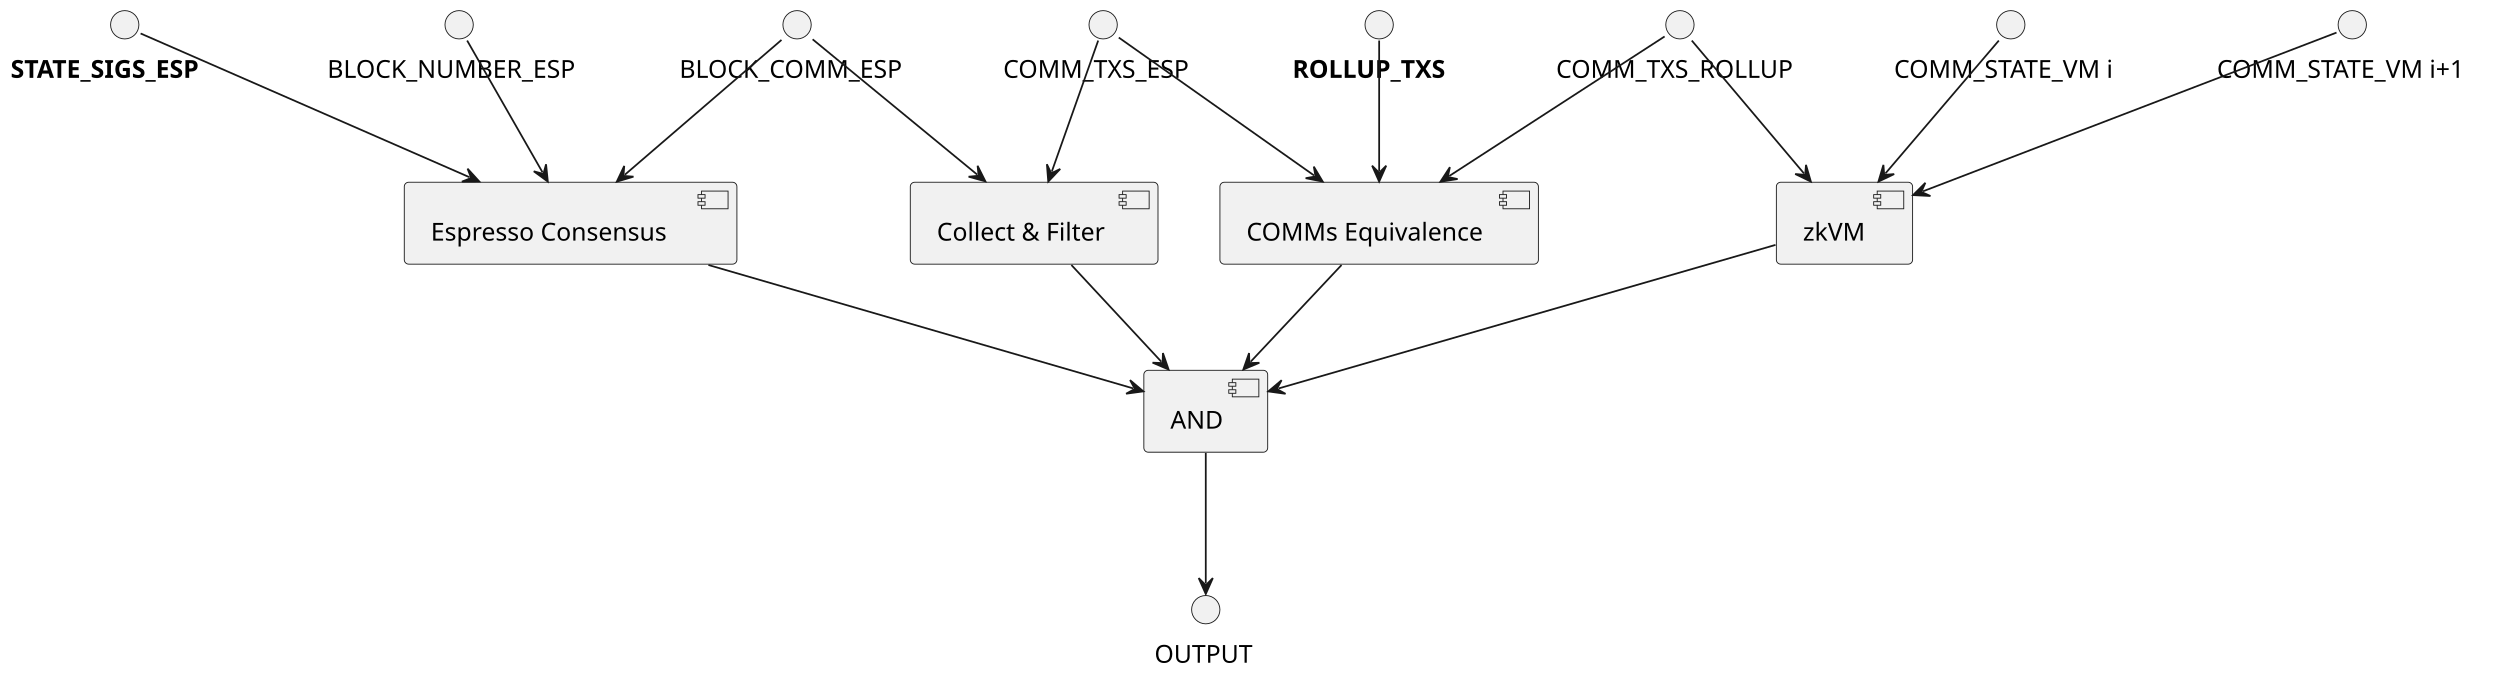
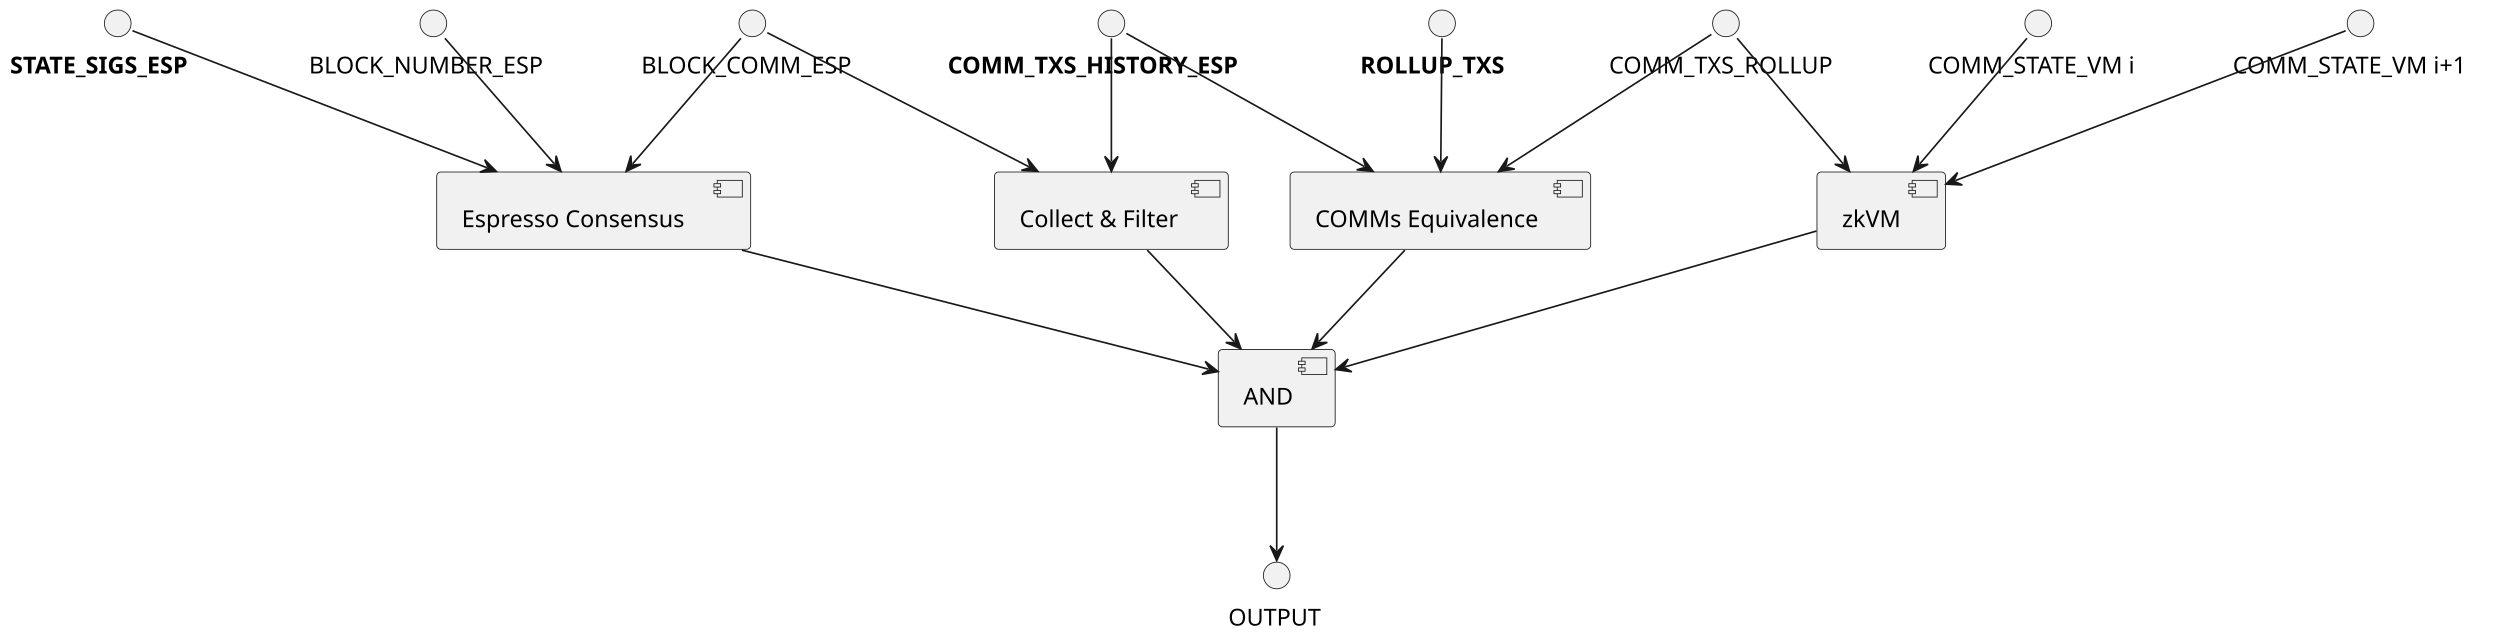
- <svg xmlns="http://www.w3.org/2000/svg" contentStyleType="text/css" height="383px" preserveAspectRatio="none" style="width:1413px;height:383px;background:#FFFFFF;" version="1.1" viewBox="0 0 1413 383" width="1413px" zoomAndPan="magnify">
+ <svg xmlns="http://www.w3.org/2000/svg" contentStyleType="text/css" height="383px" preserveAspectRatio="none" style="width:1497px;height:383px;background:#FFFFFF;" version="1.1" viewBox="0 0 1497 383" width="1497px" zoomAndPan="magnify">
  <defs />
  <g>
    <g id="elem_EspCons">
-       <rect fill="#F1F1F1" height="46.297" rx="2.5" ry="2.5" style="stroke:#181818;stroke-width:0.5;" width="188" x="228.5" y="103" />
-       <rect fill="#F1F1F1" height="10" style="stroke:#181818;stroke-width:0.5;" width="15" x="396.5" y="108" />
-       <rect fill="#F1F1F1" height="2" style="stroke:#181818;stroke-width:0.5;" width="4" x="394.5" y="110" />
-       <rect fill="#F1F1F1" height="2" style="stroke:#181818;stroke-width:0.5;" width="4" x="394.5" y="114" />
-       <text fill="#000000" font-family="sans-serif" font-size="14" lengthAdjust="spacing" textLength="148" x="243.5" y="135.995">Espresso Consensus</text>
+       <rect fill="#F1F1F1" height="46.297" rx="2.5" ry="2.5" style="stroke:#181818;stroke-width:0.5;" width="188" x="261.5" y="103" />
+       <rect fill="#F1F1F1" height="10" style="stroke:#181818;stroke-width:0.5;" width="15" x="429.5" y="108" />
+       <rect fill="#F1F1F1" height="2" style="stroke:#181818;stroke-width:0.5;" width="4" x="427.5" y="110" />
+       <rect fill="#F1F1F1" height="2" style="stroke:#181818;stroke-width:0.5;" width="4" x="427.5" y="114" />
+       <text fill="#000000" font-family="sans-serif" font-size="14" lengthAdjust="spacing" textLength="148" x="276.5" y="135.995">Espresso Consensus</text>
    </g>
    <g id="elem_CF">
-       <rect fill="#F1F1F1" height="46.297" rx="2.5" ry="2.5" style="stroke:#181818;stroke-width:0.5;" width="140" x="514.5" y="103" />
-       <rect fill="#F1F1F1" height="10" style="stroke:#181818;stroke-width:0.5;" width="15" x="634.5" y="108" />
-       <rect fill="#F1F1F1" height="2" style="stroke:#181818;stroke-width:0.5;" width="4" x="632.5" y="110" />
-       <rect fill="#F1F1F1" height="2" style="stroke:#181818;stroke-width:0.5;" width="4" x="632.5" y="114" />
-       <text fill="#000000" font-family="sans-serif" font-size="14" lengthAdjust="spacing" textLength="100" x="529.5" y="135.995">Collect &amp; Filter</text>
+       <rect fill="#F1F1F1" height="46.297" rx="2.5" ry="2.5" style="stroke:#181818;stroke-width:0.5;" width="140" x="595.5" y="103" />
+       <rect fill="#F1F1F1" height="10" style="stroke:#181818;stroke-width:0.5;" width="15" x="715.5" y="108" />
+       <rect fill="#F1F1F1" height="2" style="stroke:#181818;stroke-width:0.5;" width="4" x="713.5" y="110" />
+       <rect fill="#F1F1F1" height="2" style="stroke:#181818;stroke-width:0.5;" width="4" x="713.5" y="114" />
+       <text fill="#000000" font-family="sans-serif" font-size="14" lengthAdjust="spacing" textLength="100" x="610.5" y="135.995">Collect &amp; Filter</text>
    </g>
    <g id="elem_CE">
-       <rect fill="#F1F1F1" height="46.297" rx="2.5" ry="2.5" style="stroke:#181818;stroke-width:0.5;" width="180" x="689.5" y="103" />
-       <rect fill="#F1F1F1" height="10" style="stroke:#181818;stroke-width:0.5;" width="15" x="849.5" y="108" />
-       <rect fill="#F1F1F1" height="2" style="stroke:#181818;stroke-width:0.5;" width="4" x="847.5" y="110" />
-       <rect fill="#F1F1F1" height="2" style="stroke:#181818;stroke-width:0.5;" width="4" x="847.5" y="114" />
-       <text fill="#000000" font-family="sans-serif" font-size="14" lengthAdjust="spacing" textLength="140" x="704.5" y="135.995">COMMs Equivalence</text>
+       <rect fill="#F1F1F1" height="46.297" rx="2.5" ry="2.5" style="stroke:#181818;stroke-width:0.5;" width="180" x="772.5" y="103" />
+       <rect fill="#F1F1F1" height="10" style="stroke:#181818;stroke-width:0.5;" width="15" x="932.5" y="108" />
+       <rect fill="#F1F1F1" height="2" style="stroke:#181818;stroke-width:0.5;" width="4" x="930.5" y="110" />
+       <rect fill="#F1F1F1" height="2" style="stroke:#181818;stroke-width:0.5;" width="4" x="930.5" y="114" />
+       <text fill="#000000" font-family="sans-serif" font-size="14" lengthAdjust="spacing" textLength="140" x="787.5" y="135.995">COMMs Equivalence</text>
    </g>
    <g id="elem_AND">
-       <rect fill="#F1F1F1" height="46.297" rx="2.5" ry="2.5" style="stroke:#181818;stroke-width:0.5;" width="70" x="646.5" y="209.29" />
-       <rect fill="#F1F1F1" height="10" style="stroke:#181818;stroke-width:0.5;" width="15" x="696.5" y="214.29" />
-       <rect fill="#F1F1F1" height="2" style="stroke:#181818;stroke-width:0.5;" width="4" x="694.5" y="216.29" />
-       <rect fill="#F1F1F1" height="2" style="stroke:#181818;stroke-width:0.5;" width="4" x="694.5" y="220.29" />
-       <text fill="#000000" font-family="sans-serif" font-size="14" lengthAdjust="spacing" textLength="30" x="661.5" y="242.285">AND</text>
+       <rect fill="#F1F1F1" height="46.297" rx="2.5" ry="2.5" style="stroke:#181818;stroke-width:0.5;" width="70" x="729.5" y="209.29" />
+       <rect fill="#F1F1F1" height="10" style="stroke:#181818;stroke-width:0.5;" width="15" x="779.5" y="214.29" />
+       <rect fill="#F1F1F1" height="2" style="stroke:#181818;stroke-width:0.5;" width="4" x="777.5" y="216.29" />
+       <rect fill="#F1F1F1" height="2" style="stroke:#181818;stroke-width:0.5;" width="4" x="777.5" y="220.29" />
+       <text fill="#000000" font-family="sans-serif" font-size="14" lengthAdjust="spacing" textLength="30" x="744.5" y="242.285">AND</text>
    </g>
    <g id="elem_ZK">
-       <rect fill="#F1F1F1" height="46.297" rx="2.5" ry="2.5" style="stroke:#181818;stroke-width:0.5;" width="77" x="1004" y="103" />
-       <rect fill="#F1F1F1" height="10" style="stroke:#181818;stroke-width:0.5;" width="15" x="1061" y="108" />
-       <rect fill="#F1F1F1" height="2" style="stroke:#181818;stroke-width:0.5;" width="4" x="1059" y="110" />
-       <rect fill="#F1F1F1" height="2" style="stroke:#181818;stroke-width:0.5;" width="4" x="1059" y="114" />
-       <text fill="#000000" font-family="sans-serif" font-size="14" lengthAdjust="spacing" textLength="37" x="1019" y="135.995">zkVM</text>
+       <rect fill="#F1F1F1" height="46.297" rx="2.5" ry="2.5" style="stroke:#181818;stroke-width:0.5;" width="77" x="1088" y="103" />
+       <rect fill="#F1F1F1" height="10" style="stroke:#181818;stroke-width:0.5;" width="15" x="1145" y="108" />
+       <rect fill="#F1F1F1" height="2" style="stroke:#181818;stroke-width:0.5;" width="4" x="1143" y="110" />
+       <rect fill="#F1F1F1" height="2" style="stroke:#181818;stroke-width:0.5;" width="4" x="1143" y="114" />
+       <text fill="#000000" font-family="sans-serif" font-size="14" lengthAdjust="spacing" textLength="37" x="1103" y="135.995">zkVM</text>
    </g>
    <g id="elem_BLOCK_COMM_ESP">
      <ellipse cx="450.5" cy="14" fill="#F1F1F1" rx="8" ry="8" style="stroke:#181818;stroke-width:0.5;" />
      <text fill="#000000" font-family="sans-serif" font-size="14" lengthAdjust="spacing" textLength="133" x="384" y="43.995">BLOCK_COMM_ESP</text>
    </g>
    <g id="elem_&lt;b&gt;STATE_SIGS_ESP&lt;/b&gt;">
      <ellipse cx="70.5" cy="14" fill="#F1F1F1" rx="8" ry="8" style="stroke:#181818;stroke-width:0.5;" />
      <text fill="#000000" font-family="sans-serif" font-size="14" font-weight="bold" lengthAdjust="spacing" textLength="129" x="6" y="43.995">STATE_SIGS_ESP</text>
    </g>
    <g id="elem_BLOCK_NUMBER_ESP">
      <ellipse cx="259.5" cy="14" fill="#F1F1F1" rx="8" ry="8" style="stroke:#181818;stroke-width:0.5;" />
      <text fill="#000000" font-family="sans-serif" font-size="14" lengthAdjust="spacing" textLength="149" x="185" y="43.995">BLOCK_NUMBER_ESP</text>
    </g>
    <g id="elem_&lt;b&gt;ROLLUP_TXS&lt;/b&gt;">
-       <ellipse cx="779.5" cy="14" fill="#F1F1F1" rx="8" ry="8" style="stroke:#181818;stroke-width:0.5;" />
-       <text fill="#000000" font-family="sans-serif" font-size="14" font-weight="bold" lengthAdjust="spacing" textLength="98" x="730.5" y="43.995">ROLLUP_TXS</text>
+       <ellipse cx="863.5" cy="14" fill="#F1F1F1" rx="8" ry="8" style="stroke:#181818;stroke-width:0.5;" />
+       <text fill="#000000" font-family="sans-serif" font-size="14" font-weight="bold" lengthAdjust="spacing" textLength="98" x="814.5" y="43.995">ROLLUP_TXS</text>
    </g>
    <g id="elem_COMM_TXS_ROLLUP">
-       <ellipse cx="949.5" cy="14" fill="#F1F1F1" rx="8" ry="8" style="stroke:#181818;stroke-width:0.5;" />
-       <text fill="#000000" font-family="sans-serif" font-size="14" lengthAdjust="spacing" textLength="140" x="879.5" y="43.995">COMM_TXS_ROLLUP</text>
+       <ellipse cx="1033.5" cy="14" fill="#F1F1F1" rx="8" ry="8" style="stroke:#181818;stroke-width:0.5;" />
+       <text fill="#000000" font-family="sans-serif" font-size="14" lengthAdjust="spacing" textLength="140" x="963.5" y="43.995">COMM_TXS_ROLLUP</text>
    </g>
-     <g id="elem_COMM_TXS_ESP">
-       <ellipse cx="623.5" cy="14" fill="#F1F1F1" rx="8" ry="8" style="stroke:#181818;stroke-width:0.5;" />
-       <text fill="#000000" font-family="sans-serif" font-size="14" lengthAdjust="spacing" textLength="113" x="567" y="43.995">COMM_TXS_ESP</text>
+     <g id="elem_&lt;b&gt;COMM_TXS_HISTORY_ESP&lt;/b&gt;">
+       <ellipse cx="665.5" cy="14" fill="#F1F1F1" rx="8" ry="8" style="stroke:#181818;stroke-width:0.5;" />
+       <text fill="#000000" font-family="sans-serif" font-size="14" font-weight="bold" lengthAdjust="spacing" textLength="196" x="567.5" y="43.995">COMM_TXS_HISTORY_ESP</text>
    </g>
    <g id="elem_COMM_STATE_VM i">
-       <ellipse cx="1136.5" cy="14" fill="#F1F1F1" rx="8" ry="8" style="stroke:#181818;stroke-width:0.5;" />
-       <text fill="#000000" font-family="sans-serif" font-size="14" lengthAdjust="spacing" textLength="132" x="1070.5" y="43.995">COMM_STATE_VM i</text>
+       <ellipse cx="1220.5" cy="14" fill="#F1F1F1" rx="8" ry="8" style="stroke:#181818;stroke-width:0.5;" />
+       <text fill="#000000" font-family="sans-serif" font-size="14" lengthAdjust="spacing" textLength="132" x="1154.5" y="43.995">COMM_STATE_VM i</text>
    </g>
    <g id="elem_COMM_STATE_VM i+1">
-       <ellipse cx="1329.5" cy="14" fill="#F1F1F1" rx="8" ry="8" style="stroke:#181818;stroke-width:0.5;" />
-       <text fill="#000000" font-family="sans-serif" font-size="14" lengthAdjust="spacing" textLength="153" x="1253" y="43.995">COMM_STATE_VM i+1</text>
+       <ellipse cx="1413.5" cy="14" fill="#F1F1F1" rx="8" ry="8" style="stroke:#181818;stroke-width:0.5;" />
+       <text fill="#000000" font-family="sans-serif" font-size="14" lengthAdjust="spacing" textLength="153" x="1337" y="43.995">COMM_STATE_VM i+1</text>
    </g>
    <g id="elem_OUTPUT">
-       <ellipse cx="681.5" cy="344.59" fill="#F1F1F1" rx="8" ry="8" style="stroke:#181818;stroke-width:0.5;" />
-       <text fill="#000000" font-family="sans-serif" font-size="14" lengthAdjust="spacing" textLength="58" x="652.5" y="374.585">OUTPUT</text>
+       <ellipse cx="764.5" cy="344.59" fill="#F1F1F1" rx="8" ry="8" style="stroke:#181818;stroke-width:0.5;" />
+       <text fill="#000000" font-family="sans-serif" font-size="14" lengthAdjust="spacing" textLength="58" x="735.5" y="374.585">OUTPUT</text>
    </g>
    <g id="link_BLOCK_COMM_ESP_EspCons">
-       <path d="M441.7,22.57 C422.78,38.85 382.138,73.827 353.148,98.767 " fill="none" id="BLOCK_COMM_ESP-to-EspCons" style="stroke:#181818;stroke-width:1.0;" />
-       <polygon fill="#181818" points="348.6,102.68,358.031,99.843,352.39,99.419,352.814,93.778,348.6,102.68" style="stroke:#181818;stroke-width:1.0;" />
+       <path d="M443.67,22.92 C429.46,39.39 400.189,73.337 378.829,98.097 " fill="none" id="BLOCK_COMM_ESP-to-EspCons" style="stroke:#181818;stroke-width:1.0;" />
+       <polygon fill="#181818" points="374.91,102.64,383.818,98.438,378.176,98.854,377.76,93.213,374.91,102.64" style="stroke:#181818;stroke-width:1.0;" />
    </g>
    <g id="link_&lt;b&gt;STATE_SIGS_ESP&lt;/b&gt;_EspCons">
-       <path d="M79.47,18.92 C109.63,32.1 203.472,73.117 265.412,100.197 " fill="none" id="&lt;b&gt;STATE_SIGS_ESP&lt;/b&gt;-to-EspCons" style="stroke:#181818;stroke-width:1.0;" />
-       <polygon fill="#181818" points="270.91,102.6,264.266,95.33,266.329,100.597,261.061,102.66,270.91,102.6" style="stroke:#181818;stroke-width:1.0;" />
+       <path d="M79.34,18.41 C111.8,30.96 220.613,73.007 291.584,100.437 " fill="none" id="&lt;b&gt;STATE_SIGS_ESP&lt;/b&gt;-to-EspCons" style="stroke:#181818;stroke-width:1.0;" />
+       <polygon fill="#181818" points="297.18,102.6,290.227,95.624,292.516,100.797,287.343,103.086,297.18,102.6" style="stroke:#181818;stroke-width:1.0;" />
    </g>
    <g id="link_BLOCK_NUMBER_ESP_EspCons">
-       <path d="M264.03,22.92 C273.45,39.39 292.48,72.672 306.65,97.433 " fill="none" id="BLOCK_NUMBER_ESP-to-EspCons" style="stroke:#181818;stroke-width:1.0;" />
-       <polygon fill="#181818" points="309.63,102.64,308.631,92.842,307.147,98.3,301.688,96.816,309.63,102.64" style="stroke:#181818;stroke-width:1.0;" />
+       <path d="M266.4,22.92 C280.76,39.39 310.357,73.358 331.947,98.118 " fill="none" id="BLOCK_NUMBER_ESP-to-EspCons" style="stroke:#181818;stroke-width:1.0;" />
+       <polygon fill="#181818" points="335.89,102.64,332.99,93.228,332.604,98.871,326.96,98.486,335.89,102.64" style="stroke:#181818;stroke-width:1.0;" />
    </g>
    <g id="link_BLOCK_COMM_ESP_CF">
-       <path d="M459.29,22.22 C478.8,38.26 521.745,73.56 552.315,98.69 " fill="none" id="BLOCK_COMM_ESP-to-CF" style="stroke:#181818;stroke-width:1.0;" />
-       <polygon fill="#181818" points="556.95,102.5,552.538,93.695,553.087,99.325,547.457,99.875,556.95,102.5" style="stroke:#181818;stroke-width:1.0;" />
+       <path d="M459.46,19.59 C486.64,33.51 564.1,73.194 616.09,99.834 " fill="none" id="BLOCK_COMM_ESP-to-CF" style="stroke:#181818;stroke-width:1.0;" />
+       <polygon fill="#181818" points="621.43,102.57,615.244,94.906,616.98,100.29,611.596,102.026,621.43,102.57" style="stroke:#181818;stroke-width:1.0;" />
    </g>
    <g id="link_&lt;b&gt;ROLLUP_TXS&lt;/b&gt;_CE">
-       <path d="M779.5,22.92 C779.5,39.39 779.5,71.88 779.5,96.64 " fill="none" id="&lt;b&gt;ROLLUP_TXS&lt;/b&gt;-to-CE" style="stroke:#181818;stroke-width:1.0;" />
-       <polygon fill="#181818" points="779.5,102.64,783.5,93.64,779.5,97.64,775.5,93.64,779.5,102.64" style="stroke:#181818;stroke-width:1.0;" />
+       <path d="M863.43,22.92 C863.28,39.39 862.986,71.88 862.756,96.64 " fill="none" id="&lt;b&gt;ROLLUP_TXS&lt;/b&gt;-to-CE" style="stroke:#181818;stroke-width:1.0;" />
+       <polygon fill="#181818" points="862.7,102.64,866.783,93.677,862.746,97.64,858.784,93.603,862.7,102.64" style="stroke:#181818;stroke-width:1.0;" />
    </g>
    <g id="link_COMM_TXS_ROLLUP_CE">
-       <path d="M940.84,20.61 C917.83,35.52 859.265,73.457 819.135,99.467 " fill="none" id="COMM_TXS_ROLLUP-to-CE" style="stroke:#181818;stroke-width:1.0;" />
-       <polygon fill="#181818" points="814.1,102.73,823.828,101.192,818.296,100.01,819.477,94.478,814.1,102.73" style="stroke:#181818;stroke-width:1.0;" />
+       <path d="M1024.78,20.61 C1001.64,35.52 942.714,73.47 902.344,99.48 " fill="none" id="COMM_TXS_ROLLUP-to-CE" style="stroke:#181818;stroke-width:1.0;" />
+       <polygon fill="#181818" points="897.3,102.73,907.032,101.218,901.503,100.022,902.699,94.493,897.3,102.73" style="stroke:#181818;stroke-width:1.0;" />
    </g>
-     <g id="link_COMM_TXS_ESP_CE">
-       <path d="M632.33,21.23 C654.12,36.62 706.379,73.508 742.709,99.168 " fill="none" id="COMM_TXS_ESP-to-CE" style="stroke:#181818;stroke-width:1.0;" />
-       <polygon fill="#181818" points="747.61,102.63,742.566,94.171,743.526,99.745,737.951,100.705,747.61,102.63" style="stroke:#181818;stroke-width:1.0;" />
+     <g id="link_&lt;b&gt;COMM_TXS_HISTORY_ESP&lt;/b&gt;_CE">
+       <path d="M674.48,20.02 C700.14,34.37 769.783,73.302 816.943,99.672 " fill="none" id="&lt;b&gt;COMM_TXS_HISTORY_ESP&lt;/b&gt;-to-CE" style="stroke:#181818;stroke-width:1.0;" />
+       <polygon fill="#181818" points="822.18,102.6,816.277,94.716,817.816,100.16,812.372,101.699,822.18,102.6" style="stroke:#181818;stroke-width:1.0;" />
    </g>
-     <g id="link_COMM_TXS_ESP_CF">
-       <path d="M620.7,22.92 C614.86,39.39 603.243,72.224 594.473,96.984 " fill="none" id="COMM_TXS_ESP-to-CF" style="stroke:#181818;stroke-width:1.0;" />
-       <polygon fill="#181818" points="592.47,102.64,599.245,95.492,594.139,97.927,591.704,92.821,592.47,102.64" style="stroke:#181818;stroke-width:1.0;" />
+     <g id="link_&lt;b&gt;COMM_TXS_HISTORY_ESP&lt;/b&gt;_CF">
+       <path d="M665.5,22.92 C665.5,39.39 665.5,71.88 665.5,96.64 " fill="none" id="&lt;b&gt;COMM_TXS_HISTORY_ESP&lt;/b&gt;-to-CF" style="stroke:#181818;stroke-width:1.0;" />
+       <polygon fill="#181818" points="665.5,102.64,669.5,93.64,665.5,97.64,661.5,93.64,665.5,102.64" style="stroke:#181818;stroke-width:1.0;" />
    </g>
    <g id="link_COMM_STATE_VM i_ZK">
-       <path d="M1129.74,22.92 C1115.68,39.39 1086.736,73.317 1065.596,98.077 " fill="none" id="COMM_STATE_VM i-to-ZK" style="stroke:#181818;stroke-width:1.0;" />
-       <polygon fill="#181818" points="1061.7,102.64,1070.586,98.393,1064.947,98.837,1064.502,93.198,1061.7,102.64" style="stroke:#181818;stroke-width:1.0;" />
+       <path d="M1213.74,22.92 C1199.68,39.39 1170.736,73.317 1149.596,98.077 " fill="none" id="COMM_STATE_VM i-to-ZK" style="stroke:#181818;stroke-width:1.0;" />
+       <polygon fill="#181818" points="1145.7,102.64,1154.586,98.393,1148.947,98.837,1148.502,93.198,1145.7,102.64" style="stroke:#181818;stroke-width:1.0;" />
    </g>
    <g id="link_COMM_STATE_VM i+1_ZK">
-       <path d="M1320.6,18.41 C1284.64,32.21 1154.472,82.17 1086.852,108.12 " fill="none" id="COMM_STATE_VM i+1-to-ZK" style="stroke:#181818;stroke-width:1.0;" />
-       <polygon fill="#181818" points="1081.25,110.27,1091.086,110.78,1085.918,108.479,1088.219,103.311,1081.25,110.27" style="stroke:#181818;stroke-width:1.0;" />
+       <path d="M1404.6,18.41 C1368.64,32.21 1238.472,82.17 1170.852,108.12 " fill="none" id="COMM_STATE_VM i+1-to-ZK" style="stroke:#181818;stroke-width:1.0;" />
+       <polygon fill="#181818" points="1165.25,110.27,1175.086,110.78,1169.918,108.479,1172.219,103.311,1165.25,110.27" style="stroke:#181818;stroke-width:1.0;" />
    </g>
    <g id="link_COMM_TXS_ROLLUP_ZK">
-       <path d="M956.19,22.92 C970.1,39.39 998.719,73.296 1019.629,98.056 " fill="none" id="COMM_TXS_ROLLUP-to-ZK" style="stroke:#181818;stroke-width:1.0;" />
-       <polygon fill="#181818" points="1023.5,102.64,1020.749,93.183,1020.274,98.82,1014.637,98.345,1023.5,102.64" style="stroke:#181818;stroke-width:1.0;" />
+       <path d="M1040.19,22.92 C1054.1,39.39 1082.719,73.296 1103.629,98.056 " fill="none" id="COMM_TXS_ROLLUP-to-ZK" style="stroke:#181818;stroke-width:1.0;" />
+       <polygon fill="#181818" points="1107.5,102.64,1104.749,93.183,1104.274,98.82,1098.637,98.345,1107.5,102.64" style="stroke:#181818;stroke-width:1.0;" />
    </g>
    <g id="link_EspCons_AND">
-       <path d="M400.4,149.78 C476.7,171.94 583.758,203.046 640.468,219.526 " fill="none" id="EspCons-to-AND" style="stroke:#181818;stroke-width:1.0;" />
-       <polygon fill="#181818" points="646.23,221.2,638.704,214.847,641.429,219.805,636.471,222.53,646.23,221.2" style="stroke:#181818;stroke-width:1.0;" />
+       <path d="M444.25,149.78 C533.52,172.54 660.876,205.017 723.606,221.017 " fill="none" id="EspCons-to-AND" style="stroke:#181818;stroke-width:1.0;" />
+       <polygon fill="#181818" points="729.42,222.5,721.688,216.4,724.575,221.264,719.711,224.152,729.42,222.5" style="stroke:#181818;stroke-width:1.0;" />
    </g>
    <g id="link_ZK_AND">
-       <path d="M1003.52,138.41 C932.88,158.82 790.474,199.955 722.594,219.565 " fill="none" id="ZK-to-AND" style="stroke:#181818;stroke-width:1.0;" />
-       <polygon fill="#181818" points="716.83,221.23,726.587,222.575,721.634,219.842,724.366,214.889,716.83,221.23" style="stroke:#181818;stroke-width:1.0;" />
+       <path d="M1087.76,138.31 C1016.99,158.7 873.605,200.009 805.515,219.629 " fill="none" id="ZK-to-AND" style="stroke:#181818;stroke-width:1.0;" />
+       <polygon fill="#181818" points="799.75,221.29,809.506,222.642,804.554,219.906,807.291,214.954,799.75,221.29" style="stroke:#181818;stroke-width:1.0;" />
    </g>
    <g id="link_CE_AND">
-       <path d="M758.24,149.78 C741.8,167.27 723.259,186.998 706.829,204.478 " fill="none" id="CE-to-AND" style="stroke:#181818;stroke-width:1.0;" />
-       <polygon fill="#181818" points="702.72,208.85,711.799,205.032,706.144,205.207,705.969,199.553,702.72,208.85" style="stroke:#181818;stroke-width:1.0;" />
+       <path d="M841.24,149.78 C824.8,167.27 806.259,186.998 789.829,204.478 " fill="none" id="CE-to-AND" style="stroke:#181818;stroke-width:1.0;" />
+       <polygon fill="#181818" points="785.72,208.85,794.799,205.032,789.144,205.207,788.969,199.553,785.72,208.85" style="stroke:#181818;stroke-width:1.0;" />
    </g>
    <g id="link_CF_AND">
-       <path d="M605.55,149.78 C621.82,167.27 640.143,186.977 656.403,204.457 " fill="none" id="CF-to-AND" style="stroke:#181818;stroke-width:1.0;" />
-       <polygon fill="#181818" points="660.49,208.85,657.289,199.536,657.085,205.189,651.431,204.985,660.49,208.85" style="stroke:#181818;stroke-width:1.0;" />
+       <path d="M686.98,149.78 C703.59,167.27 722.34,187.018 738.93,204.498 " fill="none" id="CF-to-AND" style="stroke:#181818;stroke-width:1.0;" />
+       <polygon fill="#181818" points="743.06,208.85,739.766,199.568,739.618,205.223,733.963,205.076,743.06,208.85" style="stroke:#181818;stroke-width:1.0;" />
    </g>
    <g id="link_AND_OUTPUT">
-       <path d="M681.5,256 C681.5,280.8 681.5,313.3 681.5,329.73 " fill="none" id="AND-to-OUTPUT" style="stroke:#181818;stroke-width:1.0;" />
-       <polygon fill="#181818" points="681.5,335.73,685.5,326.73,681.5,330.73,677.5,326.73,681.5,335.73" style="stroke:#181818;stroke-width:1.0;" />
+       <path d="M764.5,256 C764.5,280.8 764.5,313.3 764.5,329.73 " fill="none" id="AND-to-OUTPUT" style="stroke:#181818;stroke-width:1.0;" />
+       <polygon fill="#181818" points="764.5,335.73,768.5,326.73,764.5,330.73,760.5,326.73,764.5,335.73" style="stroke:#181818;stroke-width:1.0;" />
    </g>
  </g>
</svg>
